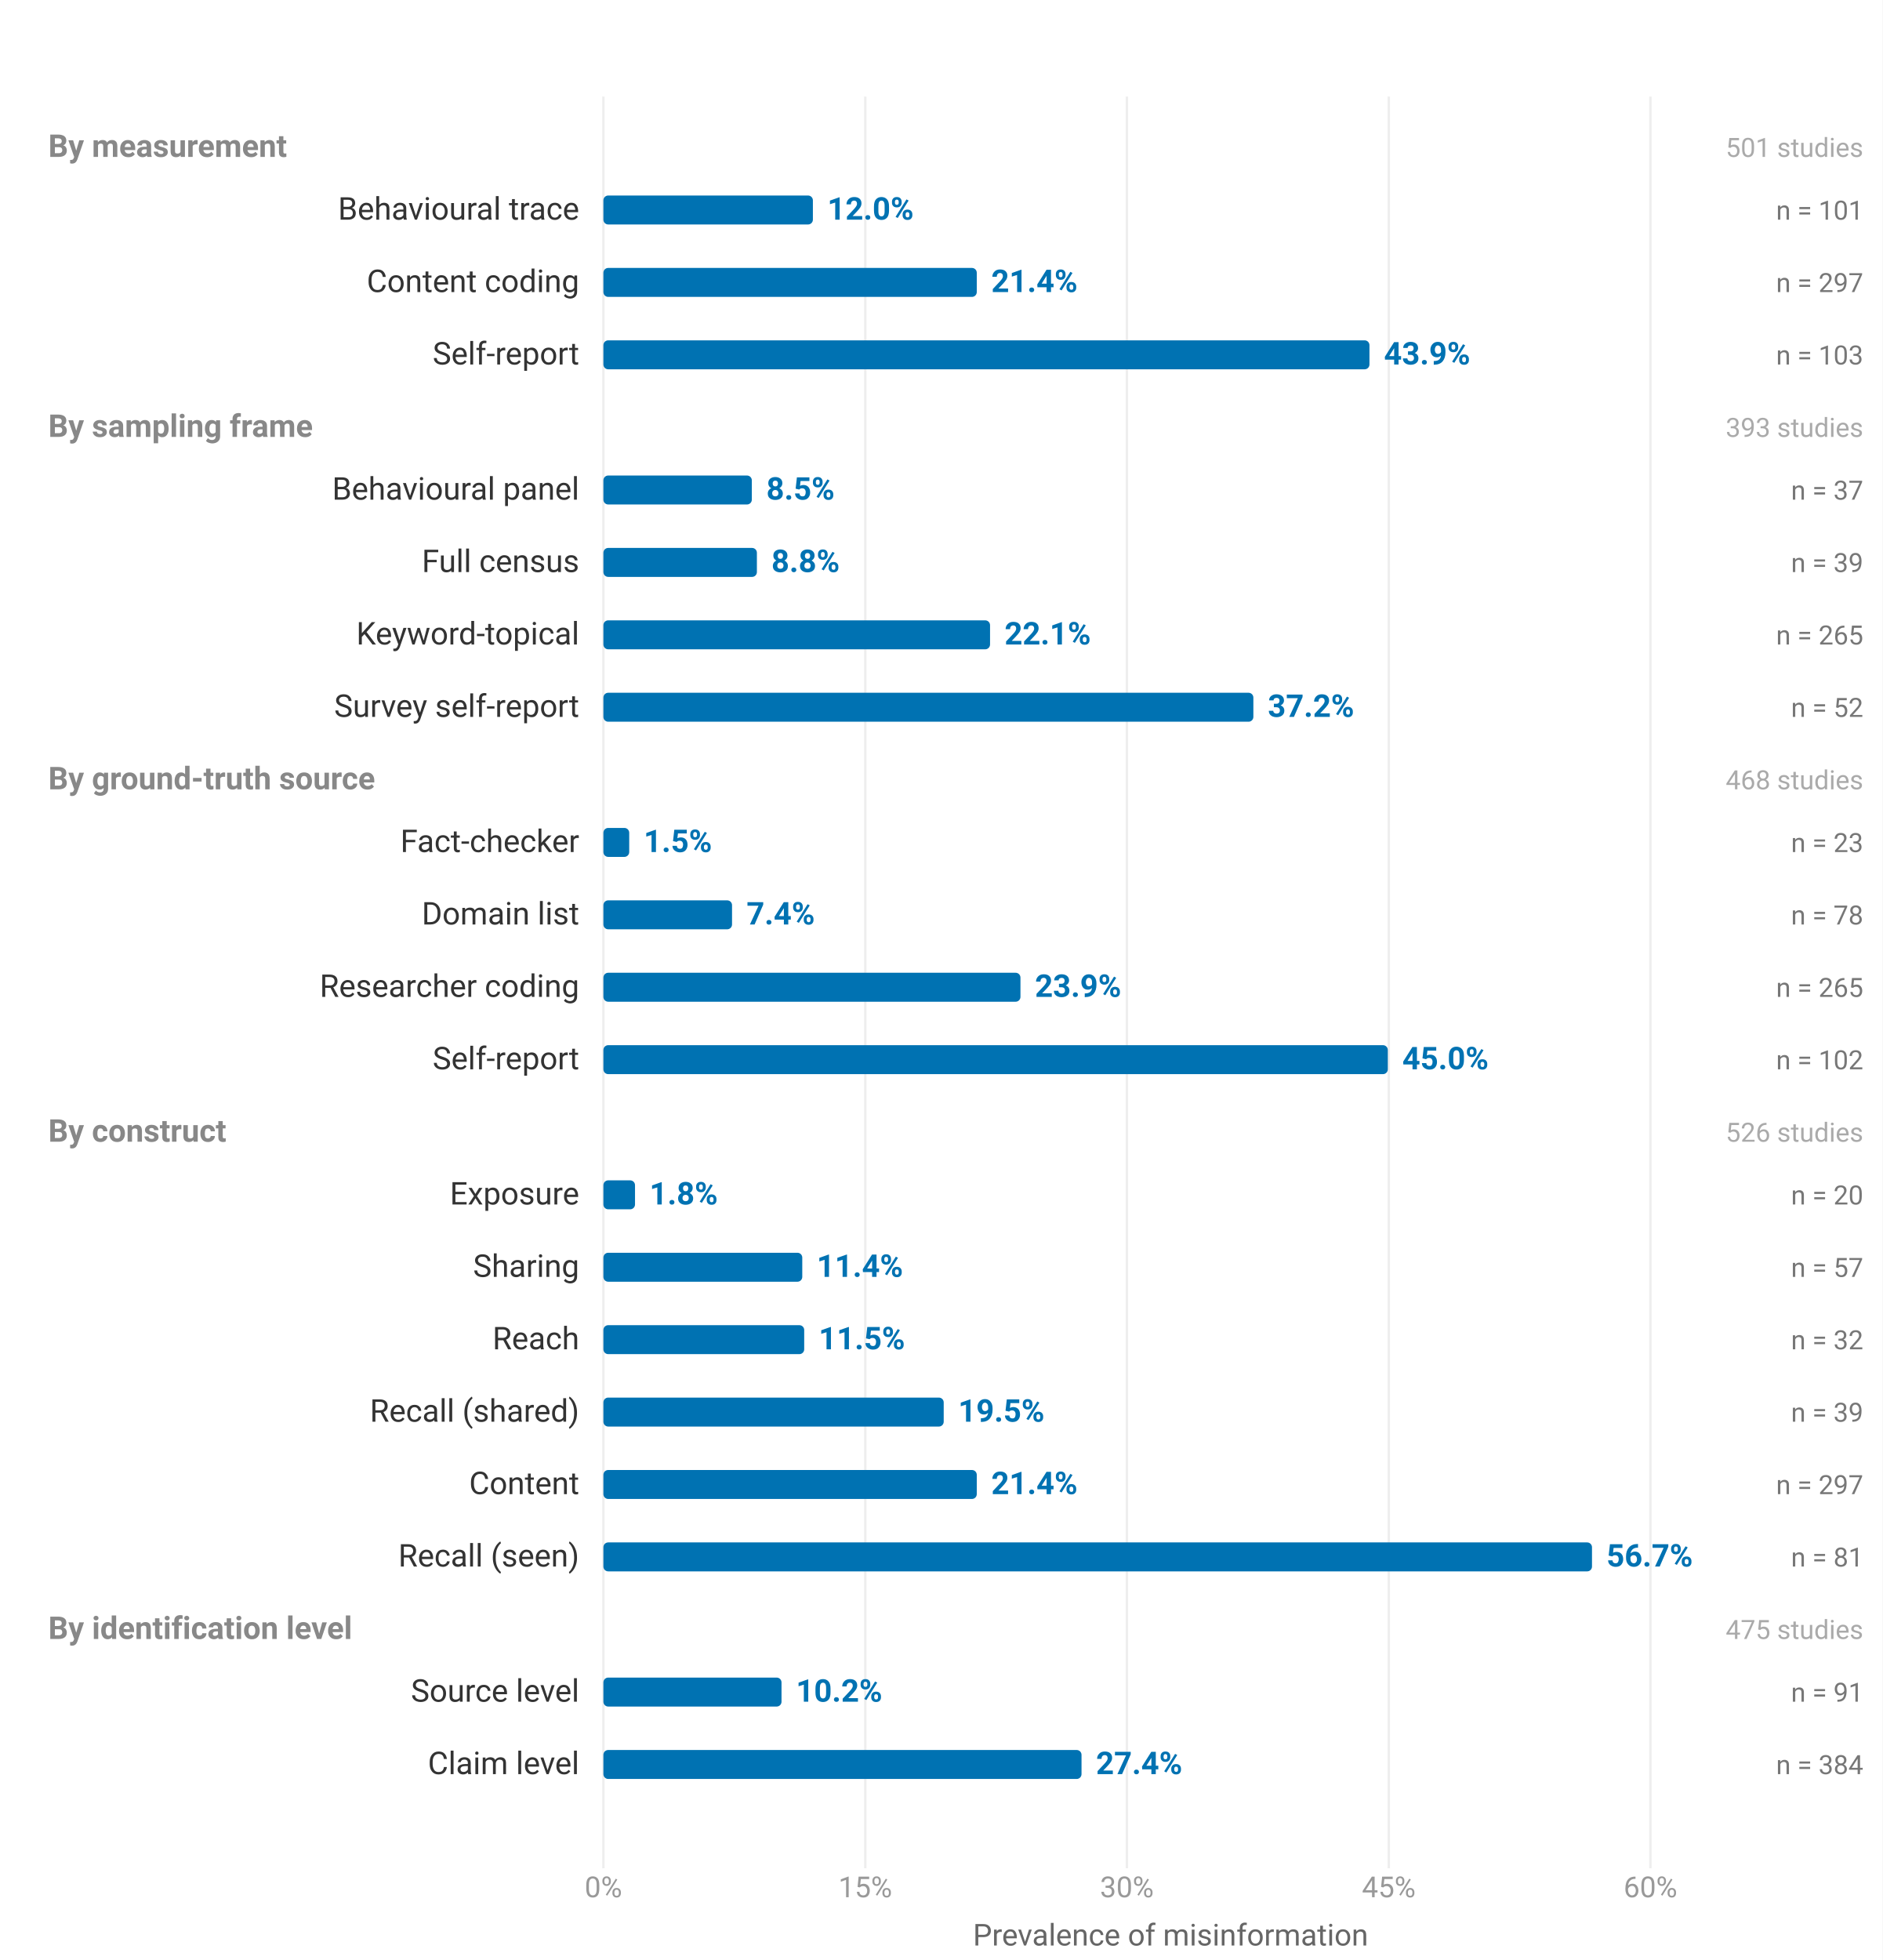
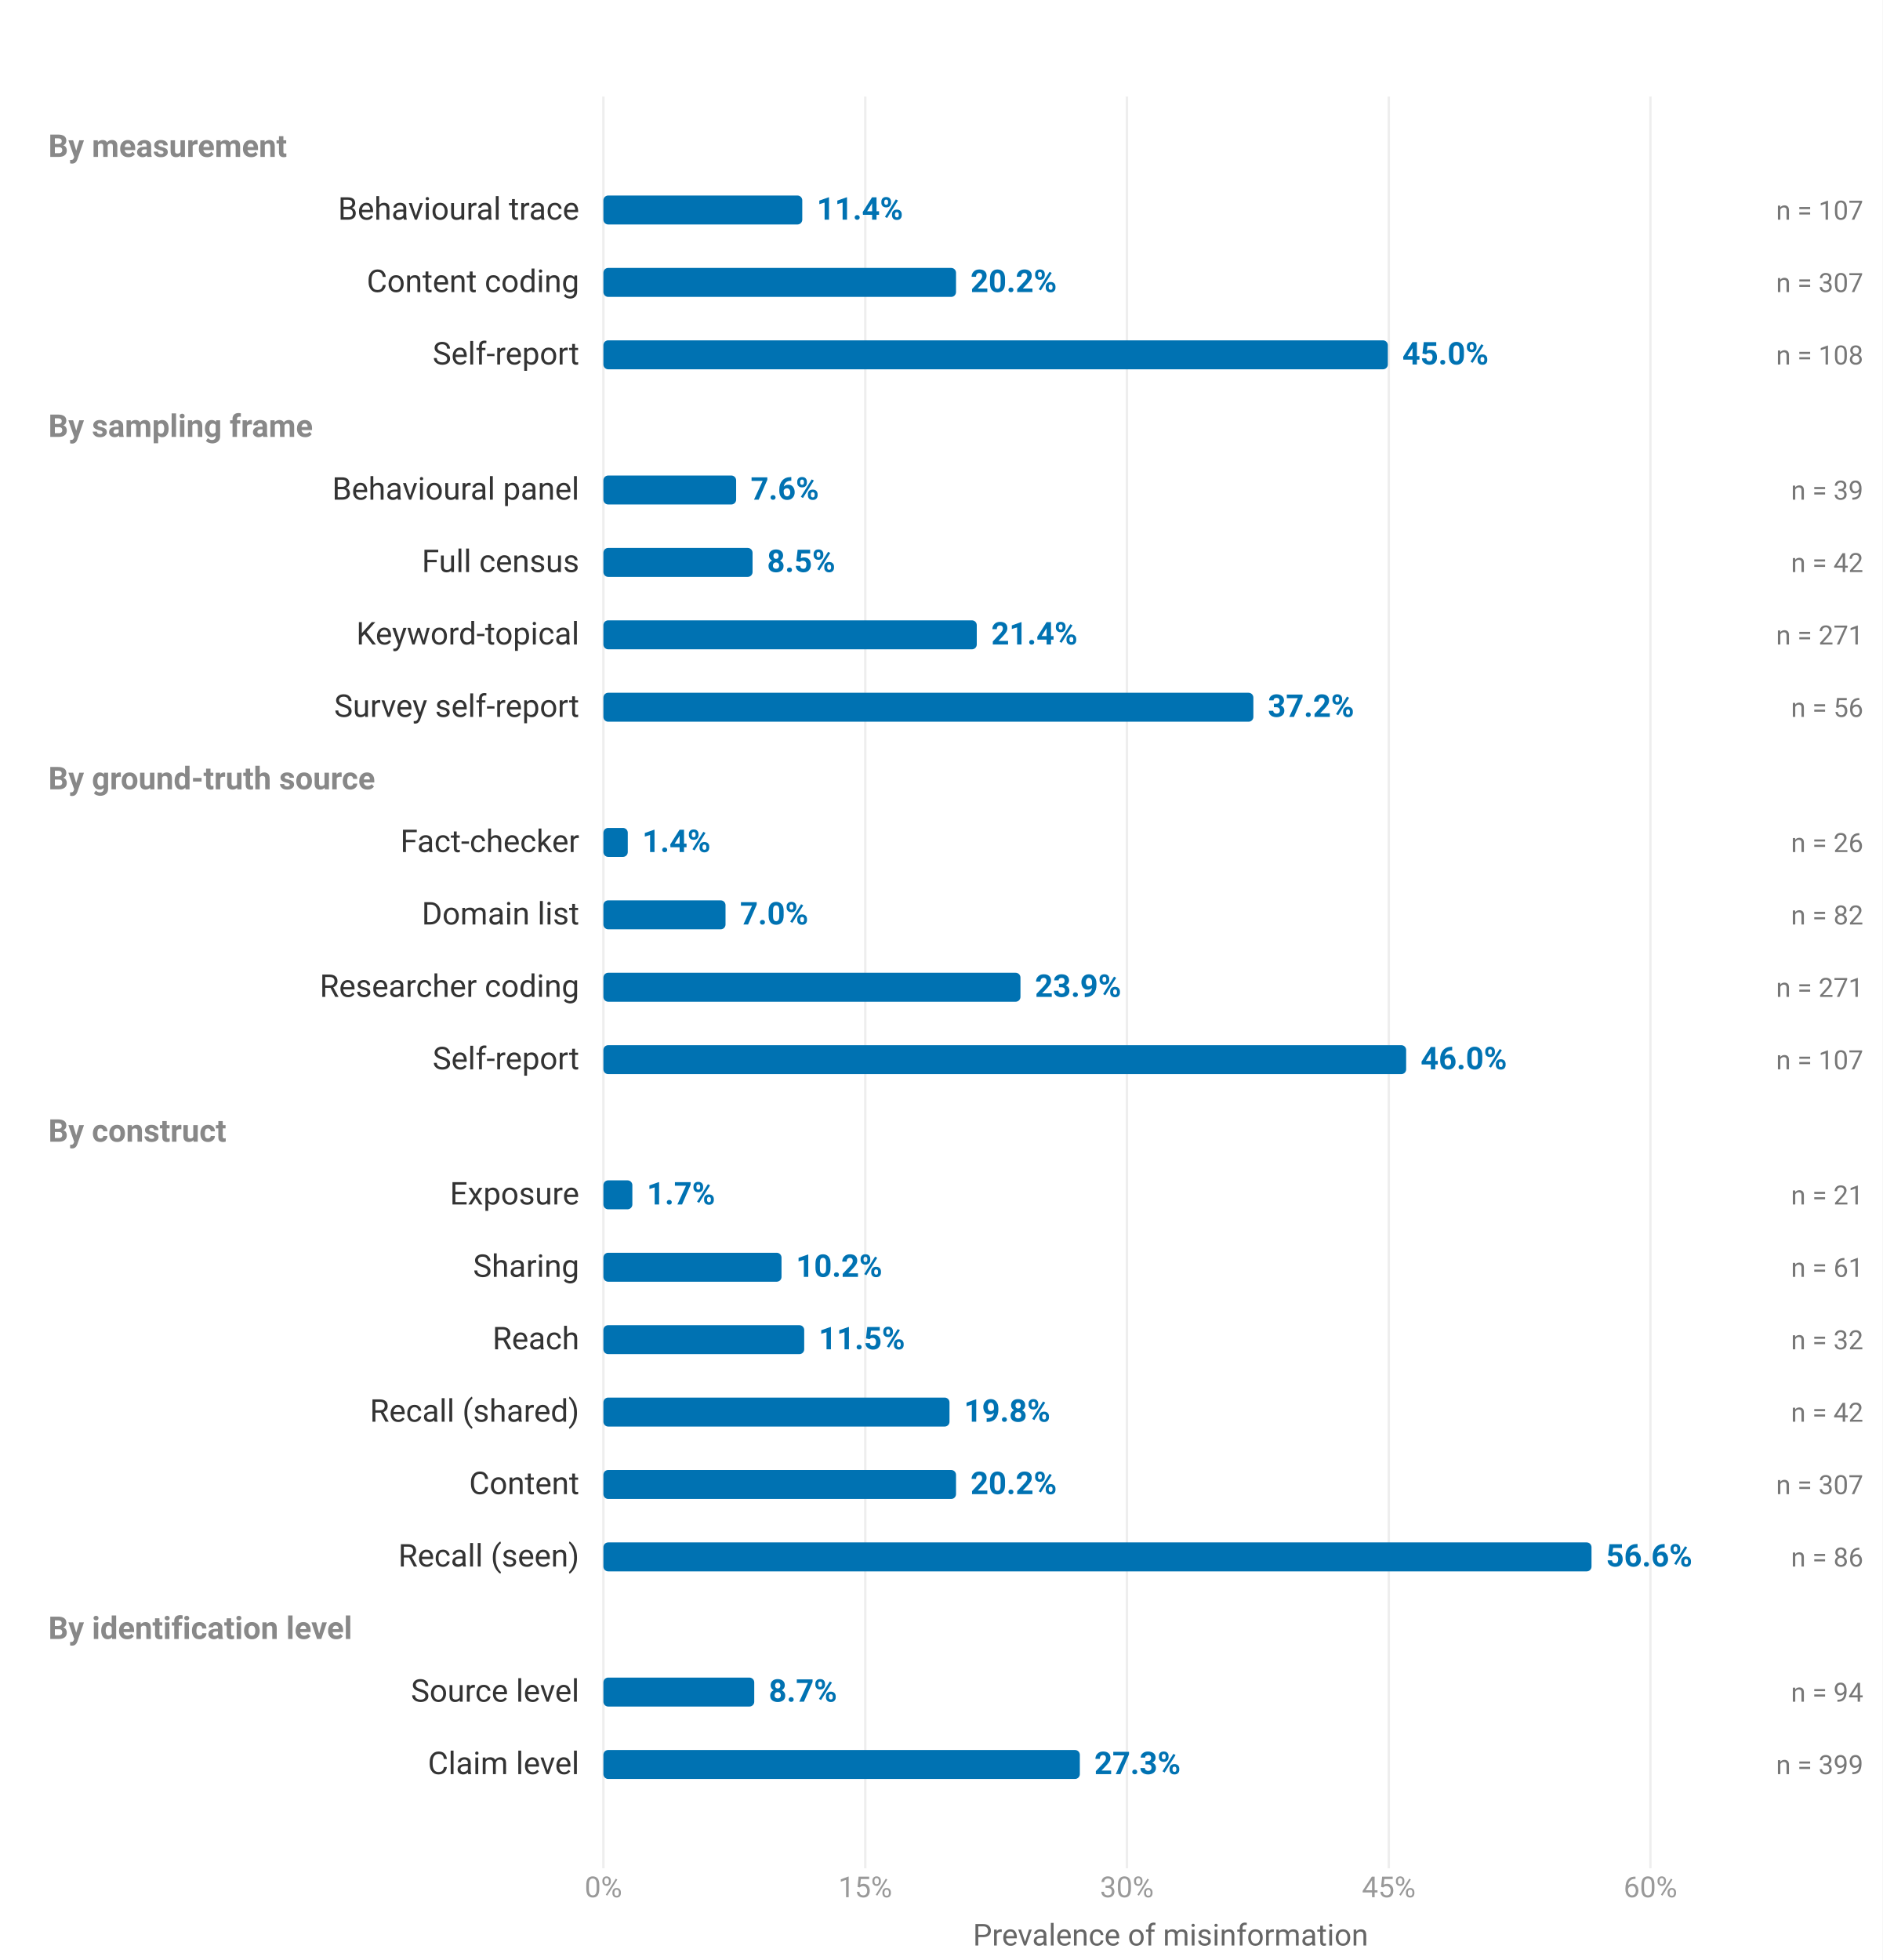
<svg xmlns="http://www.w3.org/2000/svg" viewBox="0 0 780 812" font-family="-apple-system,Segoe UI,Roboto,sans-serif">
  <rect x="0.0" y="0.0" width="780.0" height="812.0" rx="0" fill="#fff" />
  <line x1="250.0" y1="40.0" x2="250.0" y2="774.0" stroke="#eee" stroke-width="1" />
  <text x="250.0" y="786.0" font-size="12" text-anchor="middle" fill="#999" font-weight="normal">0%</text>
  <line x1="358.5" y1="40.0" x2="358.5" y2="774.0" stroke="#eee" stroke-width="1" />
  <text x="358.5" y="786.0" font-size="12" text-anchor="middle" fill="#999" font-weight="normal">15%</text>
  <line x1="466.9" y1="40.0" x2="466.9" y2="774.0" stroke="#eee" stroke-width="1" />
  <text x="466.9" y="786.0" font-size="12" text-anchor="middle" fill="#999" font-weight="normal">30%</text>
  <line x1="575.4" y1="40.0" x2="575.4" y2="774.0" stroke="#eee" stroke-width="1" />
  <text x="575.4" y="786.0" font-size="12" text-anchor="middle" fill="#999" font-weight="normal">45%</text>
  <line x1="683.8" y1="40.0" x2="683.8" y2="774.0" stroke="#eee" stroke-width="1" />
  <text x="683.8" y="786.0" font-size="12" text-anchor="middle" fill="#999" font-weight="normal">60%</text>
  <text x="20.0" y="65.0" font-size="13" text-anchor="start" fill="#888" font-weight="bold">By measurement</text>
-   <text x="772.0" y="65.0" font-size="11" text-anchor="end" fill="#aaa" font-weight="normal">501 studies</text>
  <text x="240.0" y="91.0" font-size="13" text-anchor="end" fill="#333" font-weight="normal">Behavioural trace</text>
-   <rect x="250.0" y="81.0" width="86.8" height="12.0" rx="2" fill="#0072B2" />
-   <text x="342.8" y="91.0" font-size="13" text-anchor="start" fill="#0072B2" font-weight="bold">12.0%</text>
-   <text x="772.0" y="91.0" font-size="11" text-anchor="end" fill="#777" font-weight="normal">n = 101</text>
+   <rect x="250.0" y="81.0" width="82.4" height="12.0" rx="2" fill="#0072B2" />
+   <text x="338.4" y="91.0" font-size="13" text-anchor="start" fill="#0072B2" font-weight="bold">11.4%</text>
+   <text x="772.0" y="91.0" font-size="11" text-anchor="end" fill="#777" font-weight="normal">n = 107</text>
  <text x="240.0" y="121.0" font-size="13" text-anchor="end" fill="#333" font-weight="normal">Content coding</text>
-   <rect x="250.0" y="111.0" width="154.7" height="12.0" rx="2" fill="#0072B2" />
-   <text x="410.7" y="121.0" font-size="13" text-anchor="start" fill="#0072B2" font-weight="bold">21.4%</text>
-   <text x="772.0" y="121.0" font-size="11" text-anchor="end" fill="#777" font-weight="normal">n = 297</text>
+   <rect x="250.0" y="111.0" width="146.1" height="12.0" rx="2" fill="#0072B2" />
+   <text x="402.1" y="121.0" font-size="13" text-anchor="start" fill="#0072B2" font-weight="bold">20.2%</text>
+   <text x="772.0" y="121.0" font-size="11" text-anchor="end" fill="#777" font-weight="normal">n = 307</text>
  <text x="240.0" y="151.0" font-size="13" text-anchor="end" fill="#333" font-weight="normal">Self-report</text>
-   <rect x="250.0" y="141.0" width="317.4" height="12.0" rx="2" fill="#0072B2" />
-   <text x="573.4" y="151.0" font-size="13" text-anchor="start" fill="#0072B2" font-weight="bold">43.9%</text>
-   <text x="772.0" y="151.0" font-size="11" text-anchor="end" fill="#777" font-weight="normal">n = 103</text>
+   <rect x="250.0" y="141.0" width="325.0" height="12.0" rx="2" fill="#0072B2" />
+   <text x="581.0" y="151.0" font-size="13" text-anchor="start" fill="#0072B2" font-weight="bold">45.0%</text>
+   <text x="772.0" y="151.0" font-size="11" text-anchor="end" fill="#777" font-weight="normal">n = 108</text>
  <text x="20.0" y="181.0" font-size="13" text-anchor="start" fill="#888" font-weight="bold">By sampling frame</text>
-   <text x="772.0" y="181.0" font-size="11" text-anchor="end" fill="#aaa" font-weight="normal">393 studies</text>
  <text x="240.0" y="207.0" font-size="13" text-anchor="end" fill="#333" font-weight="normal">Behavioural panel</text>
-   <rect x="250.0" y="197.0" width="61.5" height="12.0" rx="2" fill="#0072B2" />
-   <text x="317.5" y="207.0" font-size="13" text-anchor="start" fill="#0072B2" font-weight="bold">8.5%</text>
-   <text x="772.0" y="207.0" font-size="11" text-anchor="end" fill="#777" font-weight="normal">n = 37</text>
+   <rect x="250.0" y="197.0" width="55.0" height="12.0" rx="2" fill="#0072B2" />
+   <text x="311.0" y="207.0" font-size="13" text-anchor="start" fill="#0072B2" font-weight="bold">7.6%</text>
+   <text x="772.0" y="207.0" font-size="11" text-anchor="end" fill="#777" font-weight="normal">n = 39</text>
  <text x="240.0" y="237.0" font-size="13" text-anchor="end" fill="#333" font-weight="normal">Full census</text>
-   <rect x="250.0" y="227.0" width="63.6" height="12.0" rx="2" fill="#0072B2" />
-   <text x="319.6" y="237.0" font-size="13" text-anchor="start" fill="#0072B2" font-weight="bold">8.8%</text>
-   <text x="772.0" y="237.0" font-size="11" text-anchor="end" fill="#777" font-weight="normal">n = 39</text>
+   <rect x="250.0" y="227.0" width="61.8" height="12.0" rx="2" fill="#0072B2" />
+   <text x="317.8" y="237.0" font-size="13" text-anchor="start" fill="#0072B2" font-weight="bold">8.5%</text>
+   <text x="772.0" y="237.0" font-size="11" text-anchor="end" fill="#777" font-weight="normal">n = 42</text>
  <text x="240.0" y="267.0" font-size="13" text-anchor="end" fill="#333" font-weight="normal">Keyword-topical</text>
-   <rect x="250.0" y="257.0" width="160.2" height="12.0" rx="2" fill="#0072B2" />
-   <text x="416.2" y="267.0" font-size="13" text-anchor="start" fill="#0072B2" font-weight="bold">22.1%</text>
-   <text x="772.0" y="267.0" font-size="11" text-anchor="end" fill="#777" font-weight="normal">n = 265</text>
+   <rect x="250.0" y="257.0" width="154.7" height="12.0" rx="2" fill="#0072B2" />
+   <text x="410.7" y="267.0" font-size="13" text-anchor="start" fill="#0072B2" font-weight="bold">21.4%</text>
+   <text x="772.0" y="267.0" font-size="11" text-anchor="end" fill="#777" font-weight="normal">n = 271</text>
  <text x="240.0" y="297.0" font-size="13" text-anchor="end" fill="#333" font-weight="normal">Survey self-report</text>
  <rect x="250.0" y="287.0" width="269.3" height="12.0" rx="2" fill="#0072B2" />
  <text x="525.3" y="297.0" font-size="13" text-anchor="start" fill="#0072B2" font-weight="bold">37.2%</text>
-   <text x="772.0" y="297.0" font-size="11" text-anchor="end" fill="#777" font-weight="normal">n = 52</text>
+   <text x="772.0" y="297.0" font-size="11" text-anchor="end" fill="#777" font-weight="normal">n = 56</text>
  <text x="20.0" y="327.0" font-size="13" text-anchor="start" fill="#888" font-weight="bold">By ground-truth source</text>
-   <text x="772.0" y="327.0" font-size="11" text-anchor="end" fill="#aaa" font-weight="normal">468 studies</text>
  <text x="240.0" y="353.0" font-size="13" text-anchor="end" fill="#333" font-weight="normal">Fact-checker</text>
-   <rect x="250.0" y="343.0" width="10.7" height="12.0" rx="2" fill="#0072B2" />
-   <text x="266.7" y="353.0" font-size="13" text-anchor="start" fill="#0072B2" font-weight="bold">1.5%</text>
-   <text x="772.0" y="353.0" font-size="11" text-anchor="end" fill="#777" font-weight="normal">n = 23</text>
+   <rect x="250.0" y="343.0" width="10.1" height="12.0" rx="2" fill="#0072B2" />
+   <text x="266.1" y="353.0" font-size="13" text-anchor="start" fill="#0072B2" font-weight="bold">1.4%</text>
+   <text x="772.0" y="353.0" font-size="11" text-anchor="end" fill="#777" font-weight="normal">n = 26</text>
  <text x="240.0" y="383.0" font-size="13" text-anchor="end" fill="#333" font-weight="normal">Domain list</text>
-   <rect x="250.0" y="373.0" width="53.3" height="12.0" rx="2" fill="#0072B2" />
-   <text x="309.3" y="383.0" font-size="13" text-anchor="start" fill="#0072B2" font-weight="bold">7.4%</text>
-   <text x="772.0" y="383.0" font-size="11" text-anchor="end" fill="#777" font-weight="normal">n = 78</text>
+   <rect x="250.0" y="373.0" width="50.6" height="12.0" rx="2" fill="#0072B2" />
+   <text x="306.6" y="383.0" font-size="13" text-anchor="start" fill="#0072B2" font-weight="bold">7.0%</text>
+   <text x="772.0" y="383.0" font-size="11" text-anchor="end" fill="#777" font-weight="normal">n = 82</text>
  <text x="240.0" y="413.0" font-size="13" text-anchor="end" fill="#333" font-weight="normal">Researcher coding</text>
  <rect x="250.0" y="403.0" width="172.8" height="12.0" rx="2" fill="#0072B2" />
  <text x="428.8" y="413.0" font-size="13" text-anchor="start" fill="#0072B2" font-weight="bold">23.9%</text>
-   <text x="772.0" y="413.0" font-size="11" text-anchor="end" fill="#777" font-weight="normal">n = 265</text>
+   <text x="772.0" y="413.0" font-size="11" text-anchor="end" fill="#777" font-weight="normal">n = 271</text>
  <text x="240.0" y="443.0" font-size="13" text-anchor="end" fill="#333" font-weight="normal">Self-report</text>
-   <rect x="250.0" y="433.0" width="325.0" height="12.0" rx="2" fill="#0072B2" />
-   <text x="581.0" y="443.0" font-size="13" text-anchor="start" fill="#0072B2" font-weight="bold">45.0%</text>
-   <text x="772.0" y="443.0" font-size="11" text-anchor="end" fill="#777" font-weight="normal">n = 102</text>
+   <rect x="250.0" y="433.0" width="332.6" height="12.0" rx="2" fill="#0072B2" />
+   <text x="588.6" y="443.0" font-size="13" text-anchor="start" fill="#0072B2" font-weight="bold">46.0%</text>
+   <text x="772.0" y="443.0" font-size="11" text-anchor="end" fill="#777" font-weight="normal">n = 107</text>
  <text x="20.0" y="473.0" font-size="13" text-anchor="start" fill="#888" font-weight="bold">By construct</text>
-   <text x="772.0" y="473.0" font-size="11" text-anchor="end" fill="#aaa" font-weight="normal">526 studies</text>
  <text x="240.0" y="499.0" font-size="13" text-anchor="end" fill="#333" font-weight="normal">Exposure</text>
-   <rect x="250.0" y="489.0" width="13.1" height="12.0" rx="2" fill="#0072B2" />
-   <text x="269.1" y="499.0" font-size="13" text-anchor="start" fill="#0072B2" font-weight="bold">1.8%</text>
-   <text x="772.0" y="499.0" font-size="11" text-anchor="end" fill="#777" font-weight="normal">n = 20</text>
+   <rect x="250.0" y="489.0" width="12.0" height="12.0" rx="2" fill="#0072B2" />
+   <text x="268.0" y="499.0" font-size="13" text-anchor="start" fill="#0072B2" font-weight="bold">1.7%</text>
+   <text x="772.0" y="499.0" font-size="11" text-anchor="end" fill="#777" font-weight="normal">n = 21</text>
  <text x="240.0" y="529.0" font-size="13" text-anchor="end" fill="#333" font-weight="normal">Sharing</text>
-   <rect x="250.0" y="519.0" width="82.4" height="12.0" rx="2" fill="#0072B2" />
-   <text x="338.4" y="529.0" font-size="13" text-anchor="start" fill="#0072B2" font-weight="bold">11.4%</text>
-   <text x="772.0" y="529.0" font-size="11" text-anchor="end" fill="#777" font-weight="normal">n = 57</text>
+   <rect x="250.0" y="519.0" width="73.8" height="12.0" rx="2" fill="#0072B2" />
+   <text x="329.8" y="529.0" font-size="13" text-anchor="start" fill="#0072B2" font-weight="bold">10.2%</text>
+   <text x="772.0" y="529.0" font-size="11" text-anchor="end" fill="#777" font-weight="normal">n = 61</text>
  <text x="240.0" y="559.0" font-size="13" text-anchor="end" fill="#333" font-weight="normal">Reach</text>
  <rect x="250.0" y="549.0" width="83.2" height="12.0" rx="2" fill="#0072B2" />
  <text x="339.2" y="559.0" font-size="13" text-anchor="start" fill="#0072B2" font-weight="bold">11.5%</text>
  <text x="772.0" y="559.0" font-size="11" text-anchor="end" fill="#777" font-weight="normal">n = 32</text>
  <text x="240.0" y="589.0" font-size="13" text-anchor="end" fill="#333" font-weight="normal">Recall (shared)</text>
-   <rect x="250.0" y="579.0" width="141.0" height="12.0" rx="2" fill="#0072B2" />
-   <text x="397.0" y="589.0" font-size="13" text-anchor="start" fill="#0072B2" font-weight="bold">19.5%</text>
-   <text x="772.0" y="589.0" font-size="11" text-anchor="end" fill="#777" font-weight="normal">n = 39</text>
+   <rect x="250.0" y="579.0" width="143.4" height="12.0" rx="2" fill="#0072B2" />
+   <text x="399.4" y="589.0" font-size="13" text-anchor="start" fill="#0072B2" font-weight="bold">19.8%</text>
+   <text x="772.0" y="589.0" font-size="11" text-anchor="end" fill="#777" font-weight="normal">n = 42</text>
  <text x="240.0" y="619.0" font-size="13" text-anchor="end" fill="#333" font-weight="normal">Content</text>
-   <rect x="250.0" y="609.0" width="154.7" height="12.0" rx="2" fill="#0072B2" />
-   <text x="410.7" y="619.0" font-size="13" text-anchor="start" fill="#0072B2" font-weight="bold">21.4%</text>
-   <text x="772.0" y="619.0" font-size="11" text-anchor="end" fill="#777" font-weight="normal">n = 297</text>
+   <rect x="250.0" y="609.0" width="146.1" height="12.0" rx="2" fill="#0072B2" />
+   <text x="402.1" y="619.0" font-size="13" text-anchor="start" fill="#0072B2" font-weight="bold">20.2%</text>
+   <text x="772.0" y="619.0" font-size="11" text-anchor="end" fill="#777" font-weight="normal">n = 307</text>
  <text x="240.0" y="649.0" font-size="13" text-anchor="end" fill="#333" font-weight="normal">Recall (seen)</text>
-   <rect x="250.0" y="639.0" width="409.6" height="12.0" rx="2" fill="#0072B2" />
-   <text x="665.6" y="649.0" font-size="13" text-anchor="start" fill="#0072B2" font-weight="bold">56.7%</text>
-   <text x="772.0" y="649.0" font-size="11" text-anchor="end" fill="#777" font-weight="normal">n = 81</text>
+   <rect x="250.0" y="639.0" width="409.4" height="12.0" rx="2" fill="#0072B2" />
+   <text x="665.4" y="649.0" font-size="13" text-anchor="start" fill="#0072B2" font-weight="bold">56.6%</text>
+   <text x="772.0" y="649.0" font-size="11" text-anchor="end" fill="#777" font-weight="normal">n = 86</text>
  <text x="20.0" y="679.0" font-size="13" text-anchor="start" fill="#888" font-weight="bold">By identification level</text>
-   <text x="772.0" y="679.0" font-size="11" text-anchor="end" fill="#aaa" font-weight="normal">475 studies</text>
  <text x="240.0" y="705.0" font-size="13" text-anchor="end" fill="#333" font-weight="normal">Source level</text>
-   <rect x="250.0" y="695.0" width="73.8" height="12.0" rx="2" fill="#0072B2" />
-   <text x="329.8" y="705.0" font-size="13" text-anchor="start" fill="#0072B2" font-weight="bold">10.2%</text>
-   <text x="772.0" y="705.0" font-size="11" text-anchor="end" fill="#777" font-weight="normal">n = 91</text>
+   <rect x="250.0" y="695.0" width="62.5" height="12.0" rx="2" fill="#0072B2" />
+   <text x="318.5" y="705.0" font-size="13" text-anchor="start" fill="#0072B2" font-weight="bold">8.7%</text>
+   <text x="772.0" y="705.0" font-size="11" text-anchor="end" fill="#777" font-weight="normal">n = 94</text>
  <text x="240.0" y="735.0" font-size="13" text-anchor="end" fill="#333" font-weight="normal">Claim level</text>
-   <rect x="250.0" y="725.0" width="198.1" height="12.0" rx="2" fill="#0072B2" />
-   <text x="454.1" y="735.0" font-size="13" text-anchor="start" fill="#0072B2" font-weight="bold">27.4%</text>
-   <text x="772.0" y="735.0" font-size="11" text-anchor="end" fill="#777" font-weight="normal">n = 384</text>
+   <rect x="250.0" y="725.0" width="197.4" height="12.0" rx="2" fill="#0072B2" />
+   <text x="453.4" y="735.0" font-size="13" text-anchor="start" fill="#0072B2" font-weight="bold">27.3%</text>
+   <text x="772.0" y="735.0" font-size="11" text-anchor="end" fill="#777" font-weight="normal">n = 399</text>
  <text x="485.0" y="806" font-size="12.5" text-anchor="middle" fill="#666">Prevalence of misinformation</text>
</svg>
